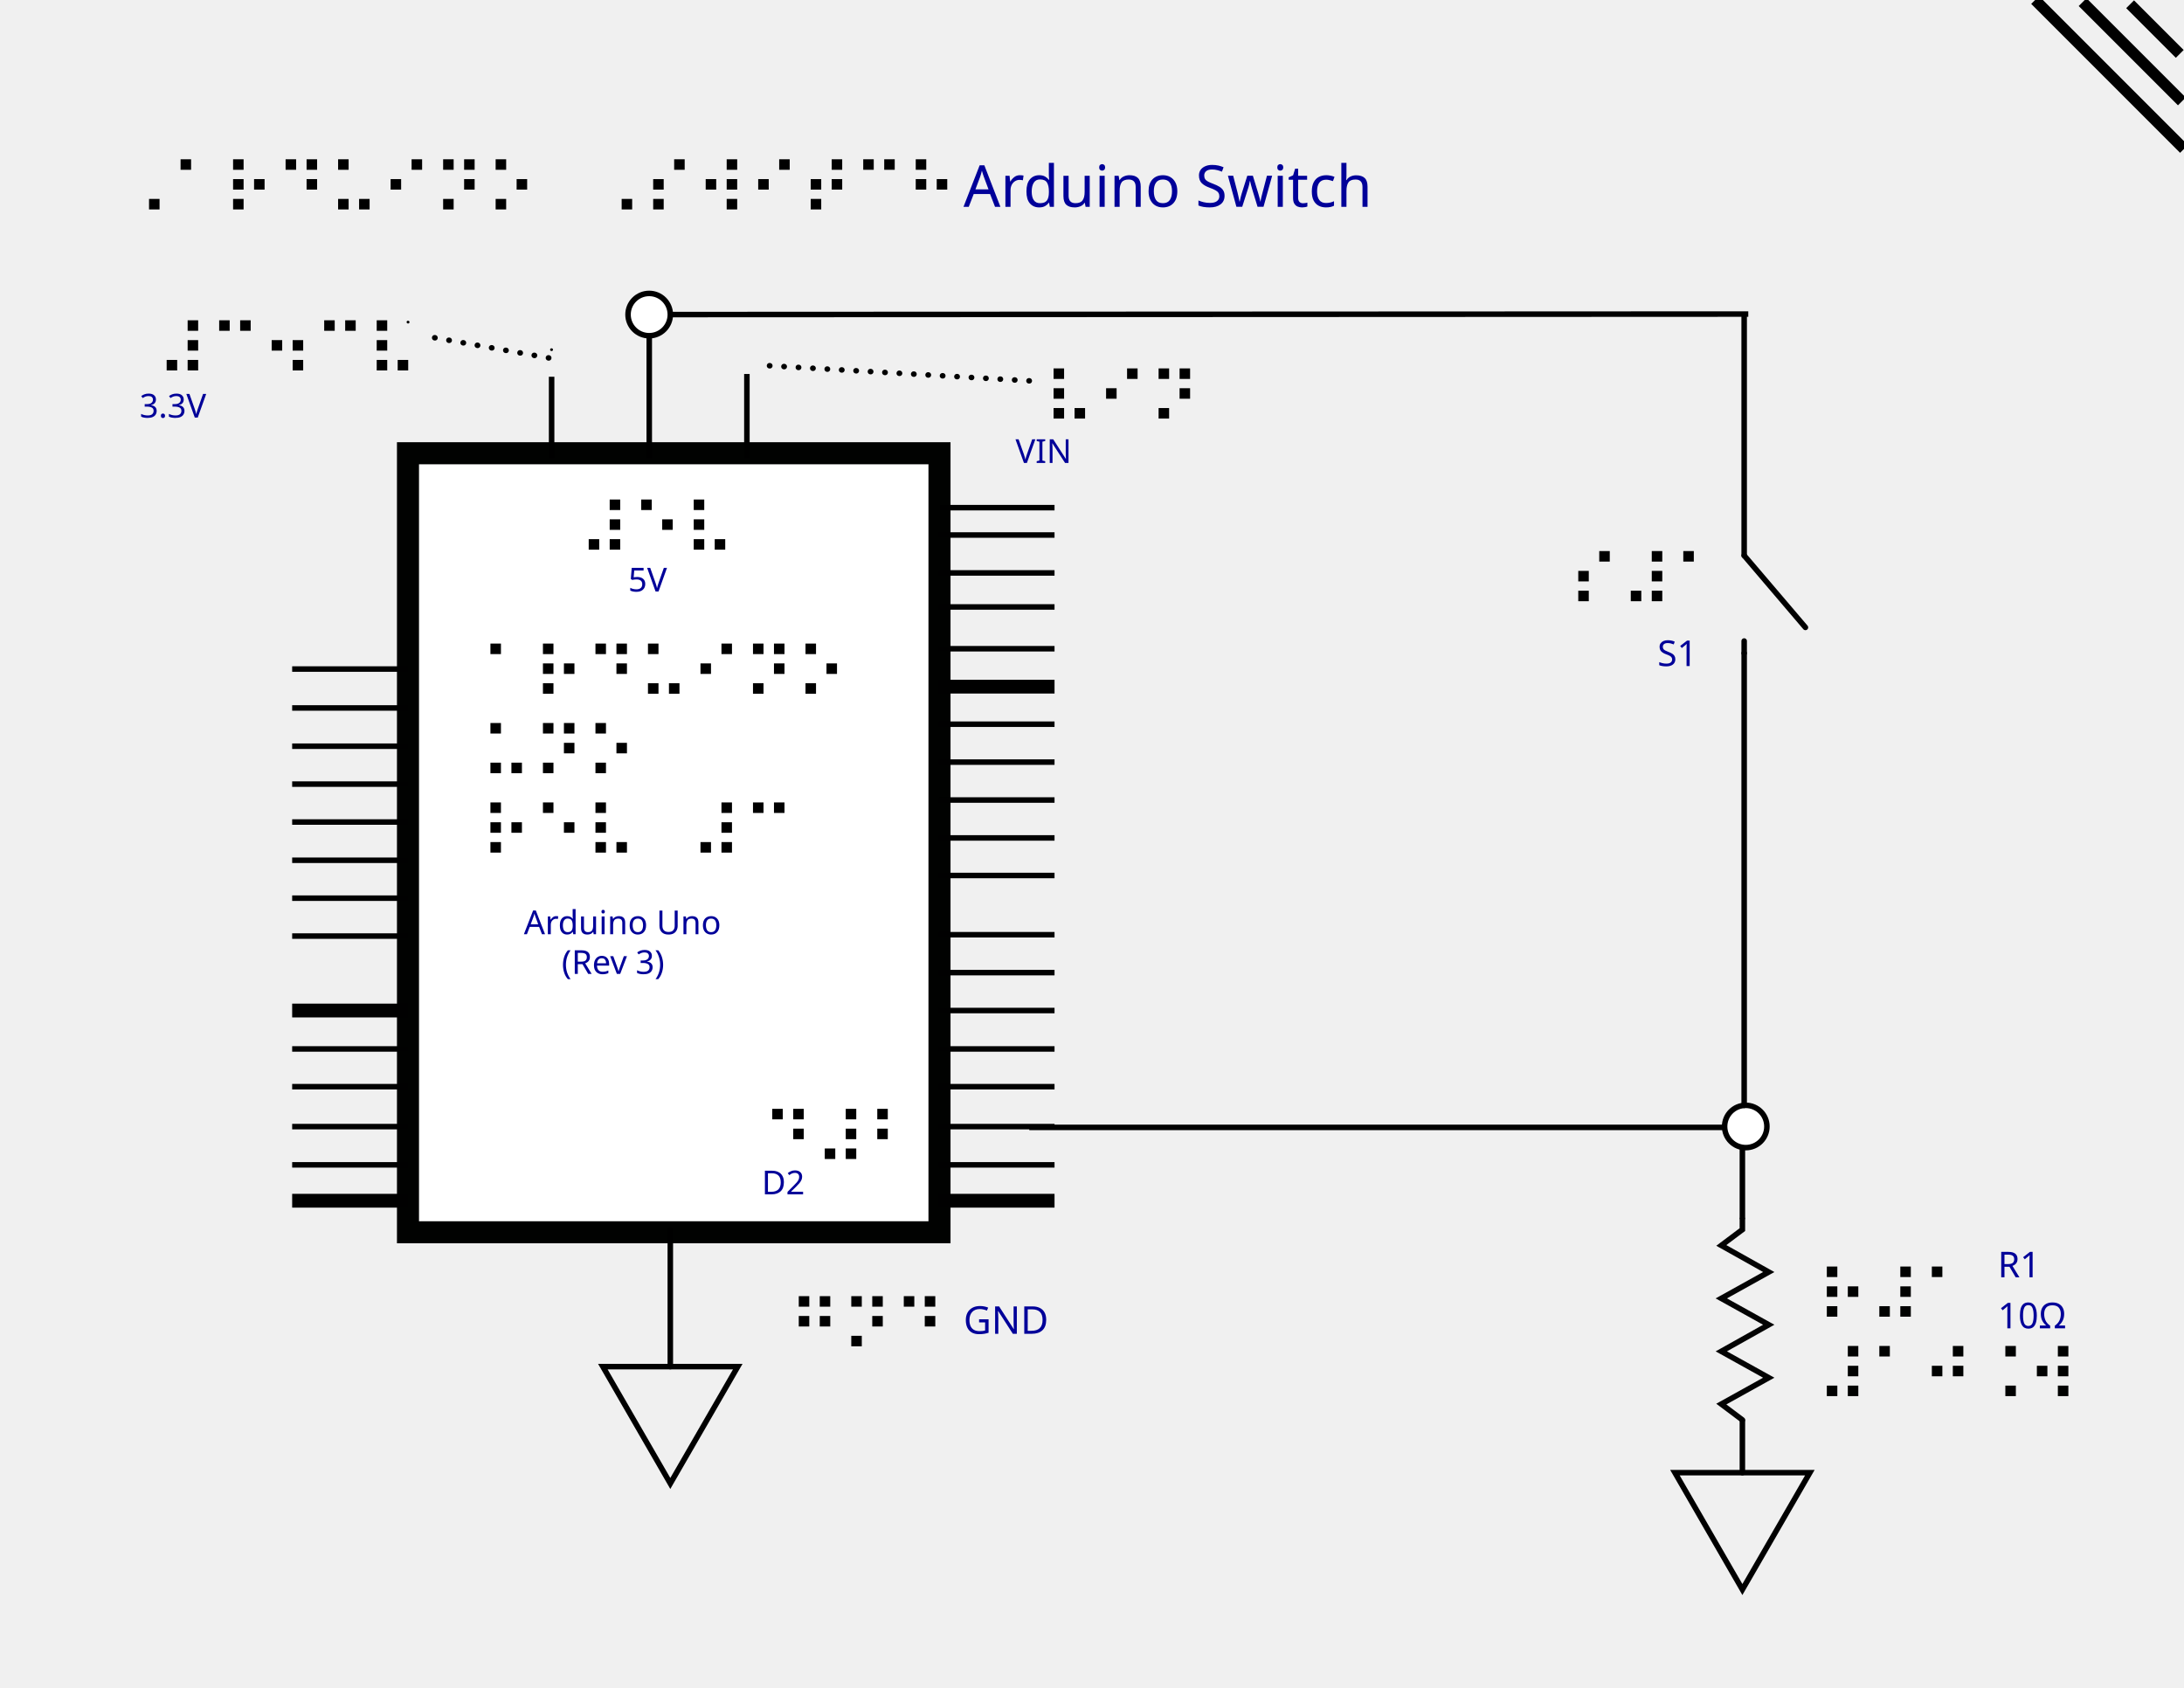
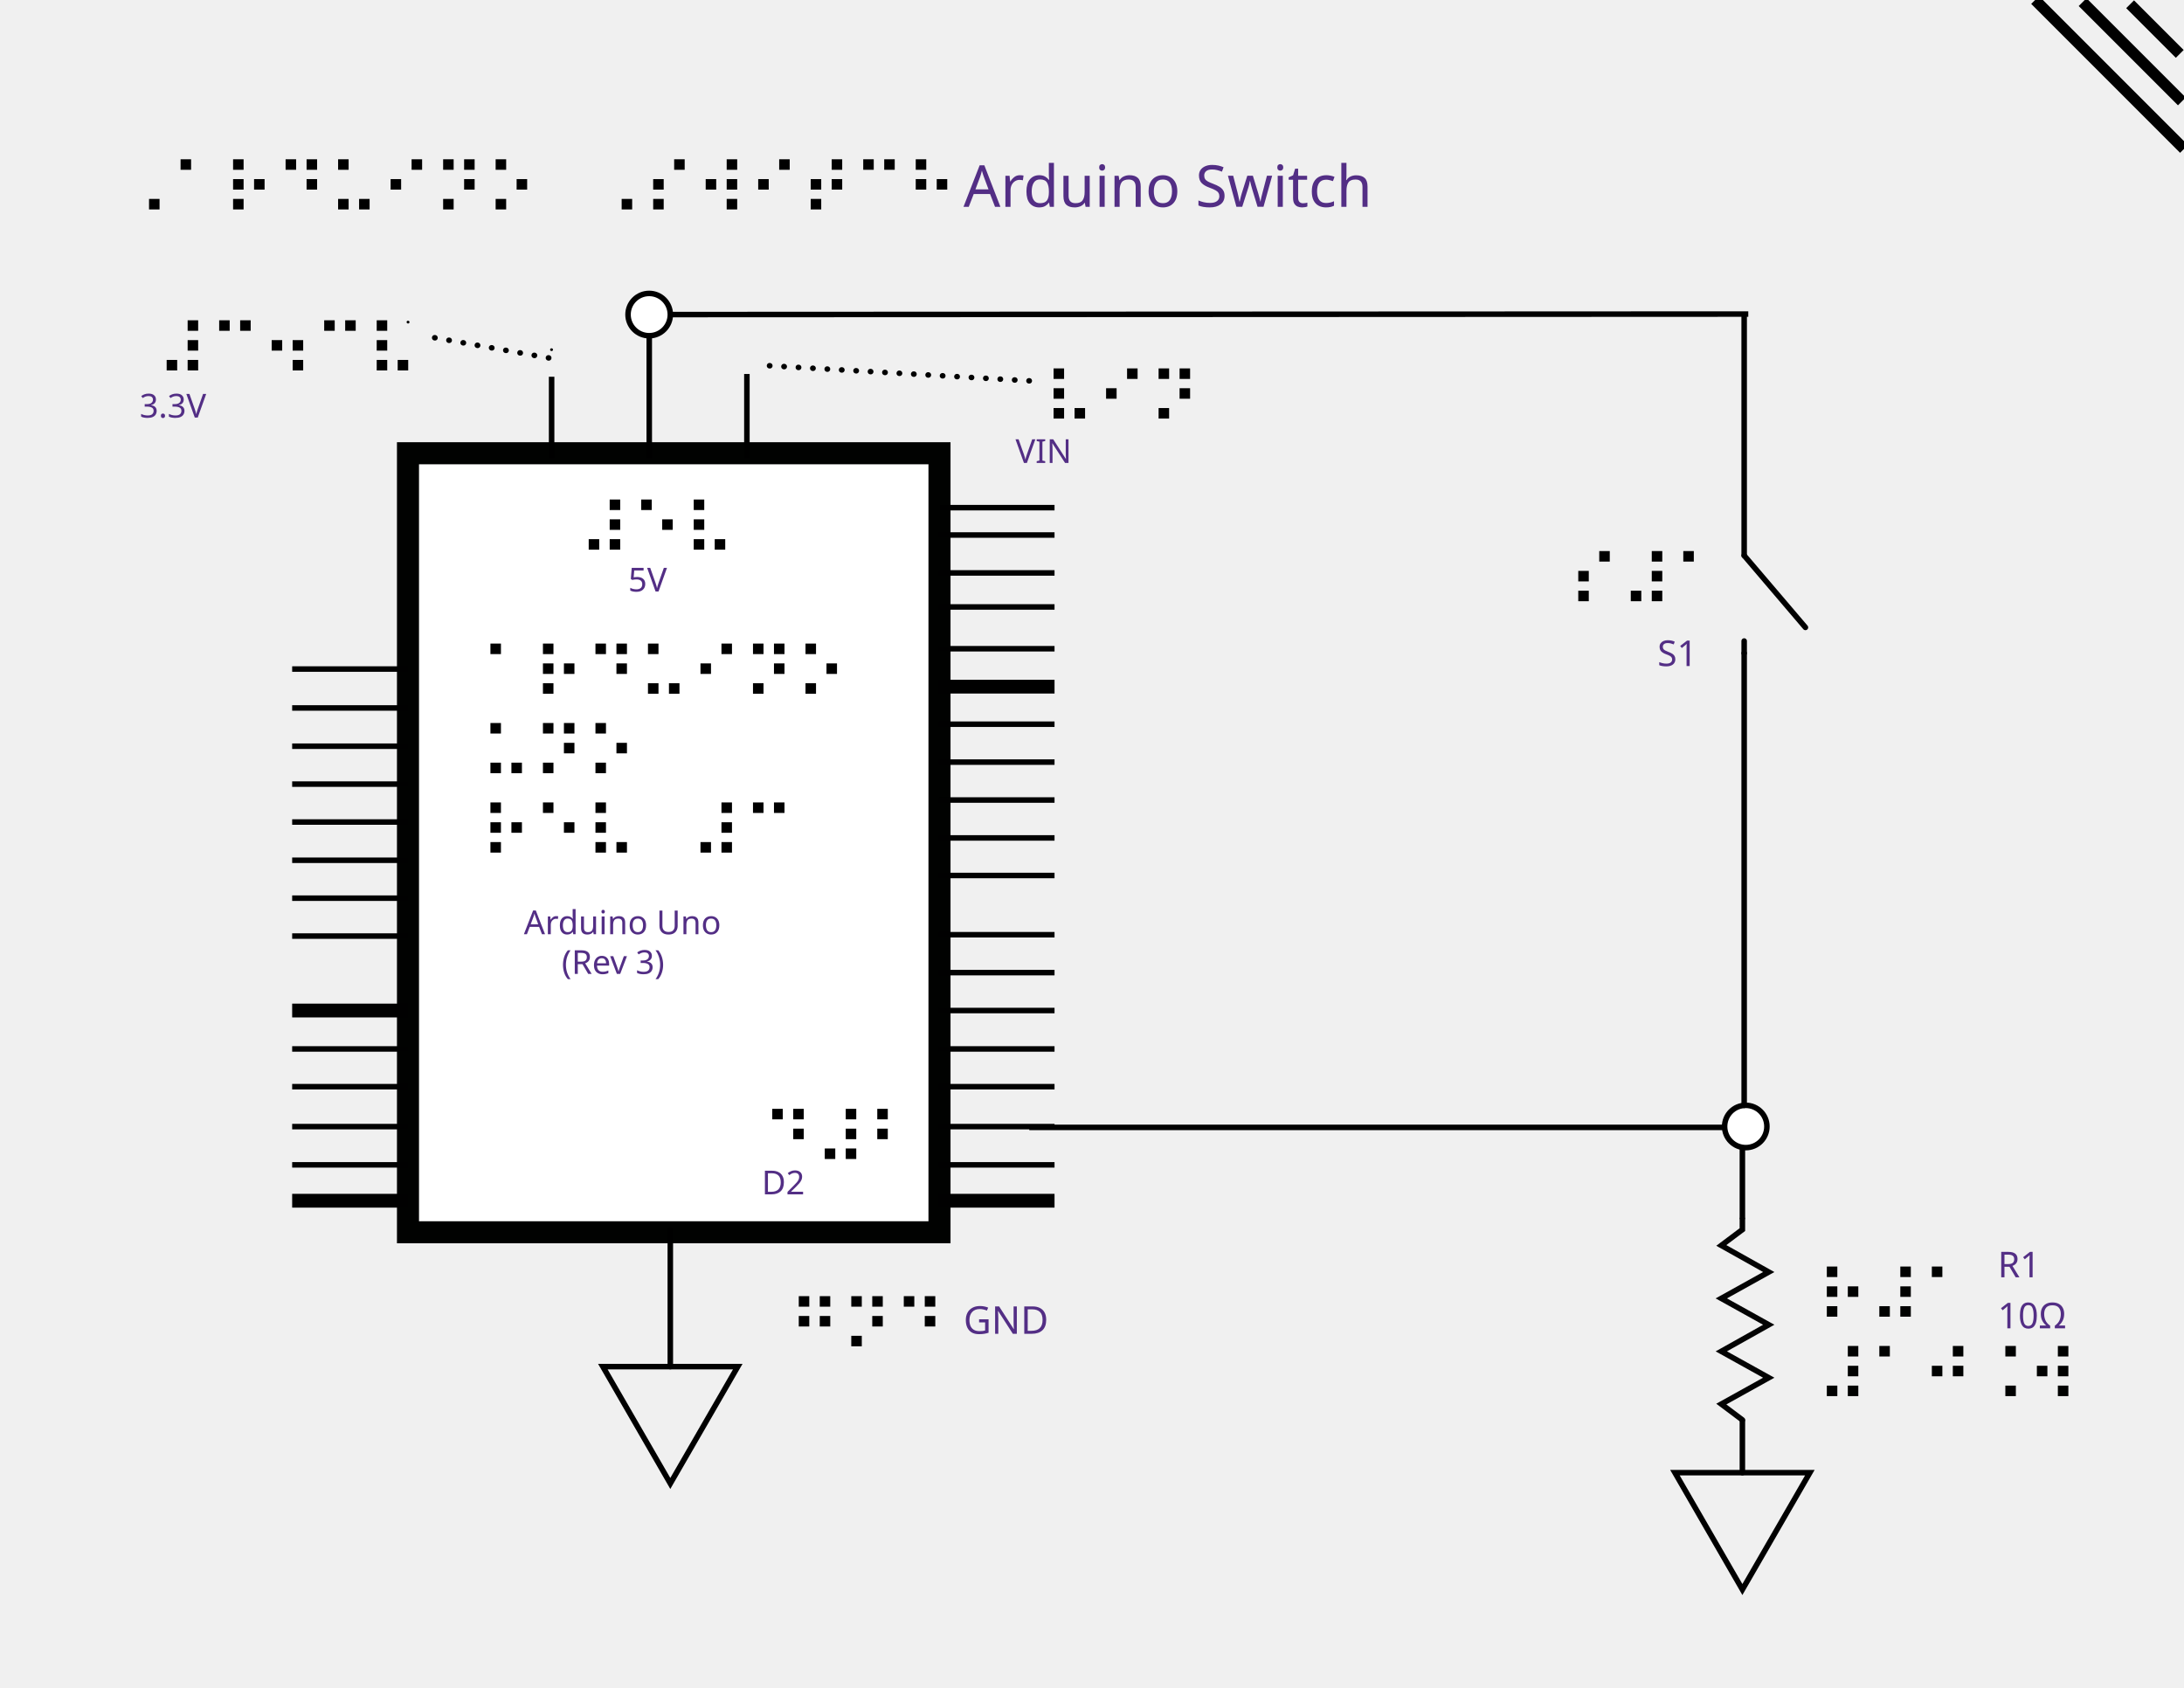
<svg xmlns="http://www.w3.org/2000/svg" version="1.1" id="Layer_1" x="0px" y="0px" width="792px" height="612px" viewBox="0 0 792 612" enable-background="new 0 0 792 612" xml:space="preserve">
  <g id="plaintext" display="none">
    <text transform="matrix(1 0 0 1 262.8433 340.8613)" display="inline" font-family="'MyriadPro-Regular'" font-size="17.733">Output</text>
    <text transform="matrix(1 0 0 1 162.7798 362.1406)" display="inline" font-family="'MyriadPro-Regular'" font-size="17.733">from microcontroller</text>
    <text transform="matrix(1 0 0 1 29.8711 236.959)" display="inline" font-family="'MyriadPro-Regular'" font-size="17.733">Digital Output</text>
    <text transform="matrix(1 0 0 1 404.5684 400.3926)" display="inline" font-family="'MyriadPro-Regular'" font-size="17.733">220Ω</text>
    <text transform="matrix(1 0 0 1 413.8398 467.625)" display="inline" font-family="'MyriadPro-Regular'" font-size="17.733">LED</text>
  </g>
  <g id="Braille_1_">
    <text transform="matrix(1 0 0 1 42.626 78.0645)" font-family="'AppleBraille'" font-size="26">⠠⠁⠗⠙⠥⠊⠝⠕⠀⠠⠎⠺⠊⠞⠉⠓</text>
  </g>
-   <text transform="matrix(1 0 0 1 349.3984 75)" fill="#000099" font-family="'ArialMT'" font-size="21">Arduino Switch</text>
+   <text transform="matrix(1 0 0 1 349.3984 75)" fill="#532E85" font-family="'ArialMT'" font-size="21">Arduino Switch</text>
  <g>
    <g transform="translate(126.231,26.6186)">
      <g id="schematic">
        <rect x="21.717" y="137.719" fill="#FFFFFF" stroke="#010201" stroke-width="8" stroke-linecap="round" width="192.747" height="282.479" />
        <line id="connector63pin" fill="none" stroke="#000000" stroke-width="2" stroke-miterlimit="10" x1="214.68" y1="157.455" x2="256.183" y2="157.455" />
        <path id="connector56pin_1_" fill="none" stroke="#000000" stroke-width="2" stroke-miterlimit="10" d="M214.68,352.463" />
        <line id="connector86pin" fill="none" stroke="#000000" stroke-width="2" stroke-miterlimit="10" x1="73.805" y1="109.988" x2="73.805" y2="139.504" />
        <line id="connector40pin" fill="none" x1="109.212" y1="103.988" x2="109.212" y2="139.504" />
        <rect id="connector40terminal" x="108.351" y="102.269" fill="none" width="1.723" height="1.719" />
        <line id="connector46pin" fill="none" x1="109.212" y1="103.988" x2="109.212" y2="139.504" />
        <rect id="connector46terminal" x="108.351" y="102.269" fill="none" width="1.723" height="1.719" />
        <line id="connector87pin" fill="none" stroke="#000000" stroke-width="2" stroke-miterlimit="10" x1="109.212" y1="95.109" x2="109.212" y2="139.504" />
        <line id="connector90pin" fill="none" stroke="#000000" stroke-width="2" stroke-miterlimit="10" x1="144.619" y1="108.988" x2="144.619" y2="139.504" />
      </g>
    </g>
  </g>
  <g>
    <g transform="translate(283.421,55.4048)">
      <g transform="matrix(-1,0,0,-1,0,0)">
        <g id="schematic_1_">
          <path fill="none" stroke="#000000" stroke-width="2" stroke-miterlimit="10" d="M-341.914-150.507" />
        </g>
      </g>
    </g>
  </g>
  <g>
    <g transform="translate(0,64.2787)">
      <g id="schematic_2_">
-         <text transform="matrix(1 0 0 1 50.6269 87.1256)" fill="#000099" font-family="'ArialMT'" font-size="12">3.3V</text>
-         <text transform="matrix(1 0 0 1 276.2348 368.7819)" fill="#000099" font-family="'ArialMT'" font-size="12">D2</text>
-         <text transform="matrix(1 0 0 1 368.2539 103.5729)" fill="#000099" font-family="'ArialMT'" font-size="12">VIN</text>
-         <text transform="matrix(1 0 0 1 189.9902 274.4567)" fill="#000099" font-family="'ArialMT'" font-size="12">Arduino Uno</text>
-         <text transform="matrix(1 0 0 1 203.6753 288.8571)" fill="#000099" font-family="'ArialMT'" font-size="12">(Rev 3)</text>
-         <text transform="matrix(1 0 0 1 227.8081 150.1881)" fill="#000099" font-family="'ArialMT'" font-size="12">5V</text>
+         <text transform="matrix(1 0 0 1 50.6269 87.1256)" fill="#532E85" font-family="'ArialMT'" font-size="12">3.3V</text>
+         <text transform="matrix(1 0 0 1 276.2348 368.7819)" fill="#532E85" font-family="'ArialMT'" font-size="12">D2</text>
+         <text transform="matrix(1 0 0 1 368.2539 103.5729)" fill="#532E85" font-family="'ArialMT'" font-size="12">VIN</text>
+         <text transform="matrix(1 0 0 1 189.9902 274.4567)" fill="#532E85" font-family="'ArialMT'" font-size="12">Arduino Uno</text>
+         <text transform="matrix(1 0 0 1 203.6753 288.8571)" fill="#532E85" font-family="'ArialMT'" font-size="12">(Rev 3)</text>
+         <text transform="matrix(1 0 0 1 227.8081 150.1881)" fill="#532E85" font-family="'ArialMT'" font-size="12">5V</text>
      </g>
    </g>
  </g>
  <g>
    <g transform="translate(176.73,201.995)">
      <g id="schematic_4_">
        <path id="connector0pin_4_" fill="none" stroke="#797979" stroke-width="2" stroke-linecap="round" d="M455.897,299.455" />
      </g>
    </g>
  </g>
  <text transform="matrix(1 0 0 1 285.85 490.29)" font-family="'AppleBraille'" font-size="26">⠛⠝⠙</text>
  <text transform="matrix(1 0 0 1 276.2348 422.3691)" font-family="'AppleBraille'" font-size="26">⠙⠼⠃</text>
  <text transform="matrix(1 0 0 1 568.5273 220.126)" font-family="'AppleBraille'" font-size="26">⠎⠼⠁</text>
  <text transform="matrix(1 0 0 1 658.662 479.5488)" fill="#010201" font-family="'AppleBraille'" font-size="26">⠗⠼⠁</text>
  <text transform="matrix(1 0 0 1 658.662 508.3486)" fill="#010201" font-family="'AppleBraille'" font-size="26">⠼⠁⠚⠨⠺</text>
  <text transform="matrix(1 0 0 1 209.6752 201.4336)" font-family="'AppleBraille'" font-size="26">⠼⠑⠧</text>
  <text transform="matrix(1 0 0 1 378.2538 153.8926)" font-family="'AppleBraille'" font-size="26">⠧⠊⠝</text>
  <text transform="matrix(1 0 0 1 56.625 136.4453)" font-family="'AppleBraille'" font-size="26">⠼⠉⠲⠉⠧</text>
  <text transform="matrix(1 0 0 1 174.0361 253.6709)" font-family="'AppleBraille'" font-size="26">⠁⠗⠙⠥⠊⠝⠕</text>
  <text transform="matrix(1 0 0 1 174.0361 282.4707)" font-family="'AppleBraille'" font-size="26">⠥⠝⠕</text>
  <text transform="matrix(1 0 0 1 174.0361 311.2705)" font-family="'AppleBraille'" font-size="26">⠗⠑⠧⠀⠼⠉</text>
-   <text transform="matrix(1 0 0 1 349.3979 483.6182)" fill="#000099" font-family="'ArialMT'" font-size="13.909">GND</text>
+   <text transform="matrix(1 0 0 1 349.3979 483.6182)" fill="#532E85" font-family="'ArialMT'" font-size="13.909">GND</text>
  <g>
    <path fill="none" stroke="#000000" stroke-width="2" stroke-miterlimit="10" d="M625.31,229.07" />
  </g>
  <g>
    <path fill="none" stroke="#414141" stroke-width="2" stroke-linecap="round" d="M235.412,110.509" />
    <path fill="none" stroke="#414141" stroke-width="2" stroke-linecap="round" d="M234.335,114.062" />
  </g>
  <circle fill="#010201" cx="234.335" cy="114.06" r="3.551" />
  <g>
    <path fill="none" stroke="#414141" stroke-width="2" stroke-linecap="round" d="M249.232,114.062" />
  </g>
  <g>
    <line fill="none" stroke="#000000" stroke-width="2" stroke-miterlimit="10" x1="633.994" y1="113.877" x2="234.335" y2="114.062" />
  </g>
  <g>
    <line fill="none" stroke="#000000" stroke-width="2" stroke-miterlimit="10" x1="632.81" y1="408.785" x2="373.254" y2="408.785" />
  </g>
  <g>
    <path fill="none" stroke="#414141" stroke-width="2" stroke-linecap="round" d="M632.917,526.795" />
  </g>
  <g>
    <path fill="none" stroke="#414141" stroke-width="2" stroke-linecap="round" d="M632.594,501.681" />
  </g>
  <g id="partLabel_1_">
    <g transform="translate(260.005,35.4048)">
      <g id="schematicLabel_1_">
-         <text transform="matrix(1 0 0 1 341.0467 206.0952)" fill="#000099" font-family="'ArialMT'" font-size="12.914">S1</text>
+         <text transform="matrix(1 0 0 1 341.0467 206.0952)" fill="#532E85" font-family="'ArialMT'" font-size="12.914">S1</text>
      </g>
    </g>
  </g>
  <g id="partLabel_2_">
    <g transform="translate(260.005,35.4048)">
      <g id="schematicLabel_2_">
-         <text transform="matrix(1 0 0 1 464.4686 427.7329)" fill="#000099" font-family="'ArialMT'" font-size="12.914">R1</text>
-         <text transform="matrix(1 0 0 1 464.4686 446.23)" fill="#000099" font-family="'ArialMT'" font-size="12.914">10Ω</text>
+         <text transform="matrix(1 0 0 1 464.4686 427.7329)" fill="#532E85" font-family="'ArialMT'" font-size="12.914">R1</text>
+         <text transform="matrix(1 0 0 1 464.4686 446.23)" fill="#532E85" font-family="'ArialMT'" font-size="12.914">10Ω</text>
      </g>
    </g>
  </g>
  <path id="connector0pin_8_" fill="none" stroke="#7C7B7C" stroke-width="2" stroke-linecap="round" d="M632.982,408.455" />
  <path fill="none" stroke="#414141" stroke-width="2" stroke-linecap="round" d="M633.078,414.578" />
  <path id="connector0pin_2_" fill="none" stroke="#7B7B7B" stroke-width="2" stroke-linecap="round" d="M633.625,452.434" />
  <path fill="none" stroke="#030303" stroke-width="2" stroke-linecap="round" d="M633.202,452.52" />
  <path fill="none" stroke="#030303" stroke-width="2" stroke-linecap="round" d="M633.039,525.254" />
  <g>
    <path fill="none" stroke="#414141" stroke-width="2" stroke-linecap="round" d="M244.29,448.816" />
  </g>
  <path fill="none" stroke="#030303" stroke-width="2" stroke-linecap="round" d="M244.735,448.816" />
  <g>
    <g>
      <path fill="none" stroke="#000000" stroke-width="2" stroke-linecap="round" d="M244.252,448.816" />
      <path fill="none" stroke="#000000" stroke-width="2" stroke-linecap="round" d="M244.538,455.558" />
    </g>
  </g>
  <g>
    <g>
      <path fill="none" stroke="#000000" stroke-width="2" stroke-linecap="round" d="M632.81,515.107" />
    </g>
  </g>
  <g>
    <line id="connector0pin_3_" fill="none" stroke="#000000" stroke-width="2" stroke-miterlimit="10" x1="631.855" y1="408.455" x2="631.855" y2="442.024" />
    <polyline fill="none" stroke="#030303" stroke-width="2" stroke-linecap="round" points="631.855,514.845 624.207,509.107    641.412,499.547 624.207,489.99 641.412,480.345 624.207,470.787 641.412,461.229 624.207,451.582 631.855,445.847    631.855,442.024  " />
  </g>
  <g>
    <path fill="none" stroke="#000000" stroke-width="2" stroke-linecap="round" d="M669.192,247.71" />
  </g>
  <path id="connector0pin_11_" fill="none" stroke="#000000" stroke-width="2" stroke-linecap="round" d="M631.855,515.107" />
  <circle fill="#FFFFFF" stroke="#000000" stroke-width="2" stroke-miterlimit="10" cx="633.078" cy="408.455" r="7.668" />
  <circle fill="#FFFFFF" stroke="#000000" stroke-width="2" stroke-miterlimit="10" cx="235.412" cy="114.062" r="7.668" />
  <g>
    <g>
      <path fill="none" stroke="#000000" stroke-width="2" stroke-linecap="round" stroke-miterlimit="10" d="M318.926,119.908" />
      <line fill="none" stroke="#000000" stroke-width="2" stroke-linecap="round" stroke-miterlimit="10" stroke-dasharray="0.103,5.133" x1="373.254" y1="138.086" x2="275.235" y2="132.389" />
    </g>
  </g>
  <g>
    <g>
      <line fill="none" stroke="#000000" stroke-linecap="round" stroke-miterlimit="10" x1="200.036" y1="126.79" x2="199.987" y2="126.781" />
      <line fill="none" stroke="#000000" stroke-linecap="round" stroke-miterlimit="10" x1="147.997" y1="116.799" x2="147.948" y2="116.79" />
    </g>
  </g>
  <g>
    <line fill="none" stroke="#000000" stroke-width="4" stroke-miterlimit="10" x1="755.228" y1="0.772" x2="791.227" y2="36.771" />
    <line fill="none" stroke="#000000" stroke-width="4" stroke-miterlimit="10" x1="738" y1="0" x2="792" y2="54" />
    <line fill="none" stroke="#000000" stroke-width="4" stroke-miterlimit="10" x1="772.457" y1="1.543" x2="790.457" y2="19.543" />
  </g>
  <line fill="none" stroke="#010101" stroke-width="2" stroke-miterlimit="10" x1="147.948" y1="242.592" x2="105.95" y2="242.592" />
  <line fill="none" stroke="#010101" stroke-width="2" stroke-miterlimit="10" x1="147.948" y1="256.703" x2="105.95" y2="256.703" />
  <line fill="none" stroke="#010101" stroke-width="2" stroke-miterlimit="10" x1="147.948" y1="270.57" x2="105.95" y2="270.57" />
  <line fill="none" stroke="#010101" stroke-width="2" stroke-miterlimit="10" x1="147.948" y1="284.313" x2="105.95" y2="284.313" />
  <line fill="none" stroke="#010101" stroke-width="2" stroke-miterlimit="10" x1="147.948" y1="298.058" x2="105.95" y2="298.058" />
  <line fill="none" stroke="#010101" stroke-width="2" stroke-miterlimit="10" x1="147.948" y1="311.926" x2="105.95" y2="311.926" />
  <line fill="none" stroke="#010101" stroke-width="2" stroke-miterlimit="10" x1="147.948" y1="325.672" x2="105.95" y2="325.672" />
  <line fill="none" stroke="#010101" stroke-width="2" stroke-miterlimit="10" x1="147.948" y1="339.414" x2="105.95" y2="339.414" />
  <line fill="none" stroke="#010101" stroke-width="5" stroke-miterlimit="10" x1="147.948" y1="366.411" x2="105.95" y2="366.411" />
  <line fill="none" stroke="#010101" stroke-width="2" stroke-miterlimit="10" x1="147.948" y1="380.338" x2="105.95" y2="380.338" />
  <line fill="none" stroke="#010101" stroke-width="2" stroke-miterlimit="10" x1="147.948" y1="394.021" x2="105.95" y2="394.021" />
  <line fill="none" stroke="#010101" stroke-width="2" stroke-miterlimit="10" x1="147.948" y1="408.502" x2="105.95" y2="408.502" />
  <line fill="none" stroke="#010101" stroke-width="2" stroke-miterlimit="10" x1="147.948" y1="422.369" x2="105.95" y2="422.369" />
  <line fill="none" stroke="#010101" stroke-width="5" stroke-miterlimit="10" x1="147.948" y1="435.377" x2="105.95" y2="435.377" />
  <line fill="none" stroke="#010101" stroke-width="2" stroke-miterlimit="10" x1="382.414" y1="366.411" x2="340.416" y2="366.411" />
  <line fill="none" stroke="#010101" stroke-width="2" stroke-miterlimit="10" x1="382.414" y1="352.666" x2="340.416" y2="352.666" />
  <line fill="none" stroke="#010101" stroke-width="2" stroke-miterlimit="10" x1="382.414" y1="338.924" x2="340.416" y2="338.924" />
  <line fill="none" stroke="#010101" stroke-width="2" stroke-miterlimit="10" x1="382.414" y1="317.447" x2="340.416" y2="317.447" />
  <line fill="none" stroke="#010101" stroke-width="2" stroke-miterlimit="10" x1="382.414" y1="303.826" x2="340.416" y2="303.826" />
  <line fill="none" stroke="#010101" stroke-width="2" stroke-miterlimit="10" x1="382.414" y1="290.081" x2="340.416" y2="290.081" />
  <line fill="none" stroke="#010101" stroke-width="2" stroke-miterlimit="10" x1="382.414" y1="262.592" x2="340.416" y2="262.592" />
  <line fill="none" stroke="#010101" stroke-width="2" stroke-miterlimit="10" x1="382.414" y1="276.338" x2="340.416" y2="276.338" />
  <line fill="none" stroke="#010101" stroke-width="5" stroke-miterlimit="10" x1="382.414" y1="248.971" x2="340.416" y2="248.971" />
  <line fill="none" stroke="#010101" stroke-width="2" stroke-miterlimit="10" x1="382.414" y1="235.227" x2="340.416" y2="235.227" />
  <line fill="none" stroke="#010101" stroke-width="2" stroke-miterlimit="10" x1="382.414" y1="207.738" x2="340.416" y2="207.738" />
  <line fill="none" stroke="#010101" stroke-width="2" stroke-miterlimit="10" x1="382.414" y1="220.074" x2="340.416" y2="220.074" />
  <line fill="none" stroke="#010101" stroke-width="2" stroke-miterlimit="10" x1="382.414" y1="193.996" x2="340.416" y2="193.996" />
  <line fill="none" stroke="#010101" stroke-width="2" stroke-miterlimit="10" x1="382.414" y1="380.338" x2="340.416" y2="380.338" />
  <line fill="none" stroke="#010101" stroke-width="2" stroke-miterlimit="10" x1="382.414" y1="394.021" x2="340.416" y2="394.021" />
  <line fill="none" stroke="#010101" stroke-width="2" stroke-miterlimit="10" x1="382.414" y1="408.502" x2="340.416" y2="408.502" />
  <line fill="none" stroke="#010101" stroke-width="2" stroke-miterlimit="10" x1="382.414" y1="422.369" x2="340.416" y2="422.369" />
  <line fill="none" stroke="#010101" stroke-width="5" stroke-miterlimit="10" x1="382.414" y1="435.377" x2="340.416" y2="435.377" />
  <line fill="none" stroke="#000000" stroke-width="2" stroke-linecap="round" stroke-miterlimit="10" stroke-dasharray="0.103,5.133" x1="198.987" y1="129.781" x2="153.5" y2="121.73" />
  <g>
    <g transform="translate(283.421,55.4048)">
      <g transform="matrix(-1,0,0,-1,0,0)">
        <g id="schematic_5_">
          <line fill="none" stroke="#000000" stroke-width="2" stroke-linecap="round" x1="-349.079" y1="-177.022" x2="-349.079" y2="-181.434" />
          <line fill="none" stroke="#000000" stroke-width="2" stroke-linecap="round" x1="-349.079" y1="-146.029" x2="-371.296" y2="-172.095" />
          <line id="connector0pin_1_" fill="none" stroke="#000000" stroke-width="2" stroke-linecap="round" x1="-349.079" y1="-58.657" x2="-349.079" y2="-146.029" />
          <line id="connector1pin_6_" fill="none" stroke="#000000" stroke-width="2" stroke-linecap="round" x1="-349.079" y1="-345.382" x2="-349.079" y2="-181.434" />
        </g>
      </g>
    </g>
  </g>
  <g>
    <path fill="none" stroke="#000000" stroke-width="2" stroke-linecap="round" d="M632.476,400.787" />
  </g>
  <g>
    <g>
      <g transform="translate(191.548,91.3167)">
        <g id="schematic_6_">
          <path id="connector0pin_6_" fill="none" stroke="#000000" stroke-width="2" stroke-linecap="round" d="M51.532,404.207v-49.645" />
          <g id="connector0terminal_2_">
				</g>
        </g>
      </g>
    </g>
  </g>
  <polygon fill="none" stroke="#000000" stroke-width="2" stroke-linecap="round" points="267.545,495.521 243.08,537.896   218.615,495.521 " />
  <g>
    <g>
      <g transform="translate(191.548,91.3167)">
        <g id="schematic_7_">
          <path id="connector0pin_5_" fill="none" stroke="#000000" stroke-width="2" stroke-linecap="round" d="M440.307,442.661v-18.87" />
          <g id="connector0terminal_3_">
				</g>
        </g>
      </g>
    </g>
  </g>
  <polygon fill="none" stroke="#000000" stroke-width="2" stroke-linecap="round" points="656.32,533.977 631.855,576.352   607.391,533.977 " />
</svg>
